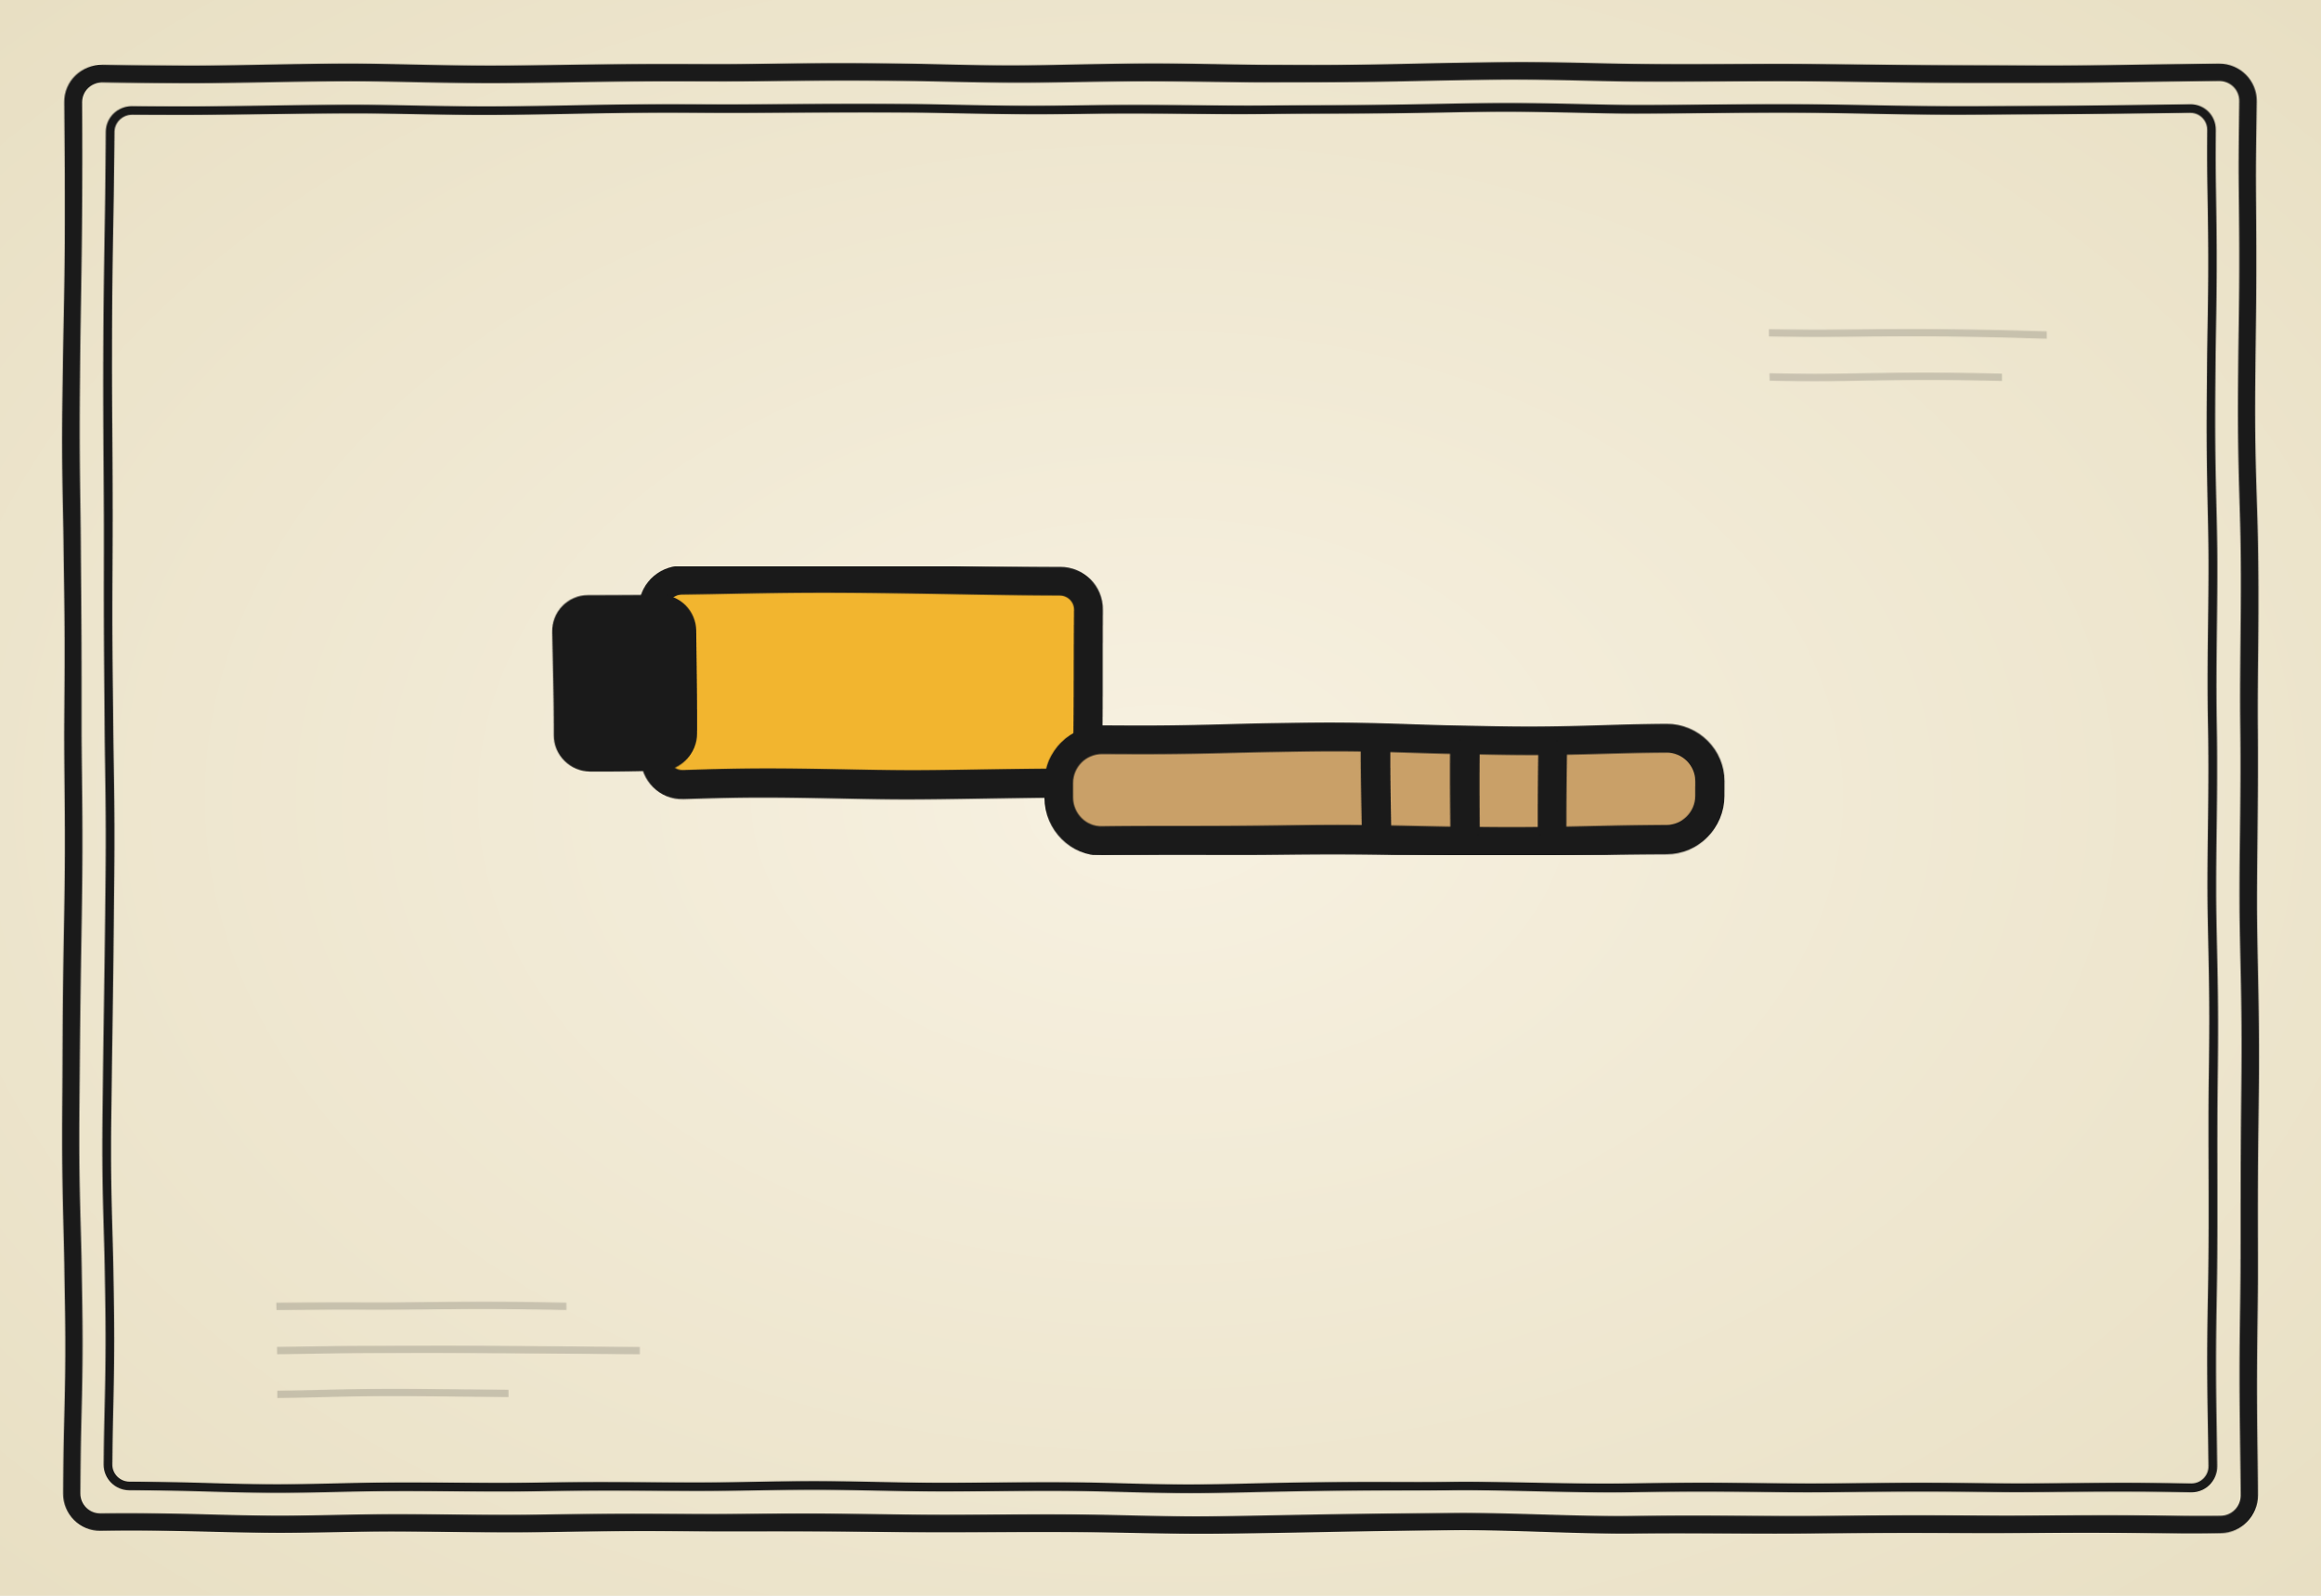
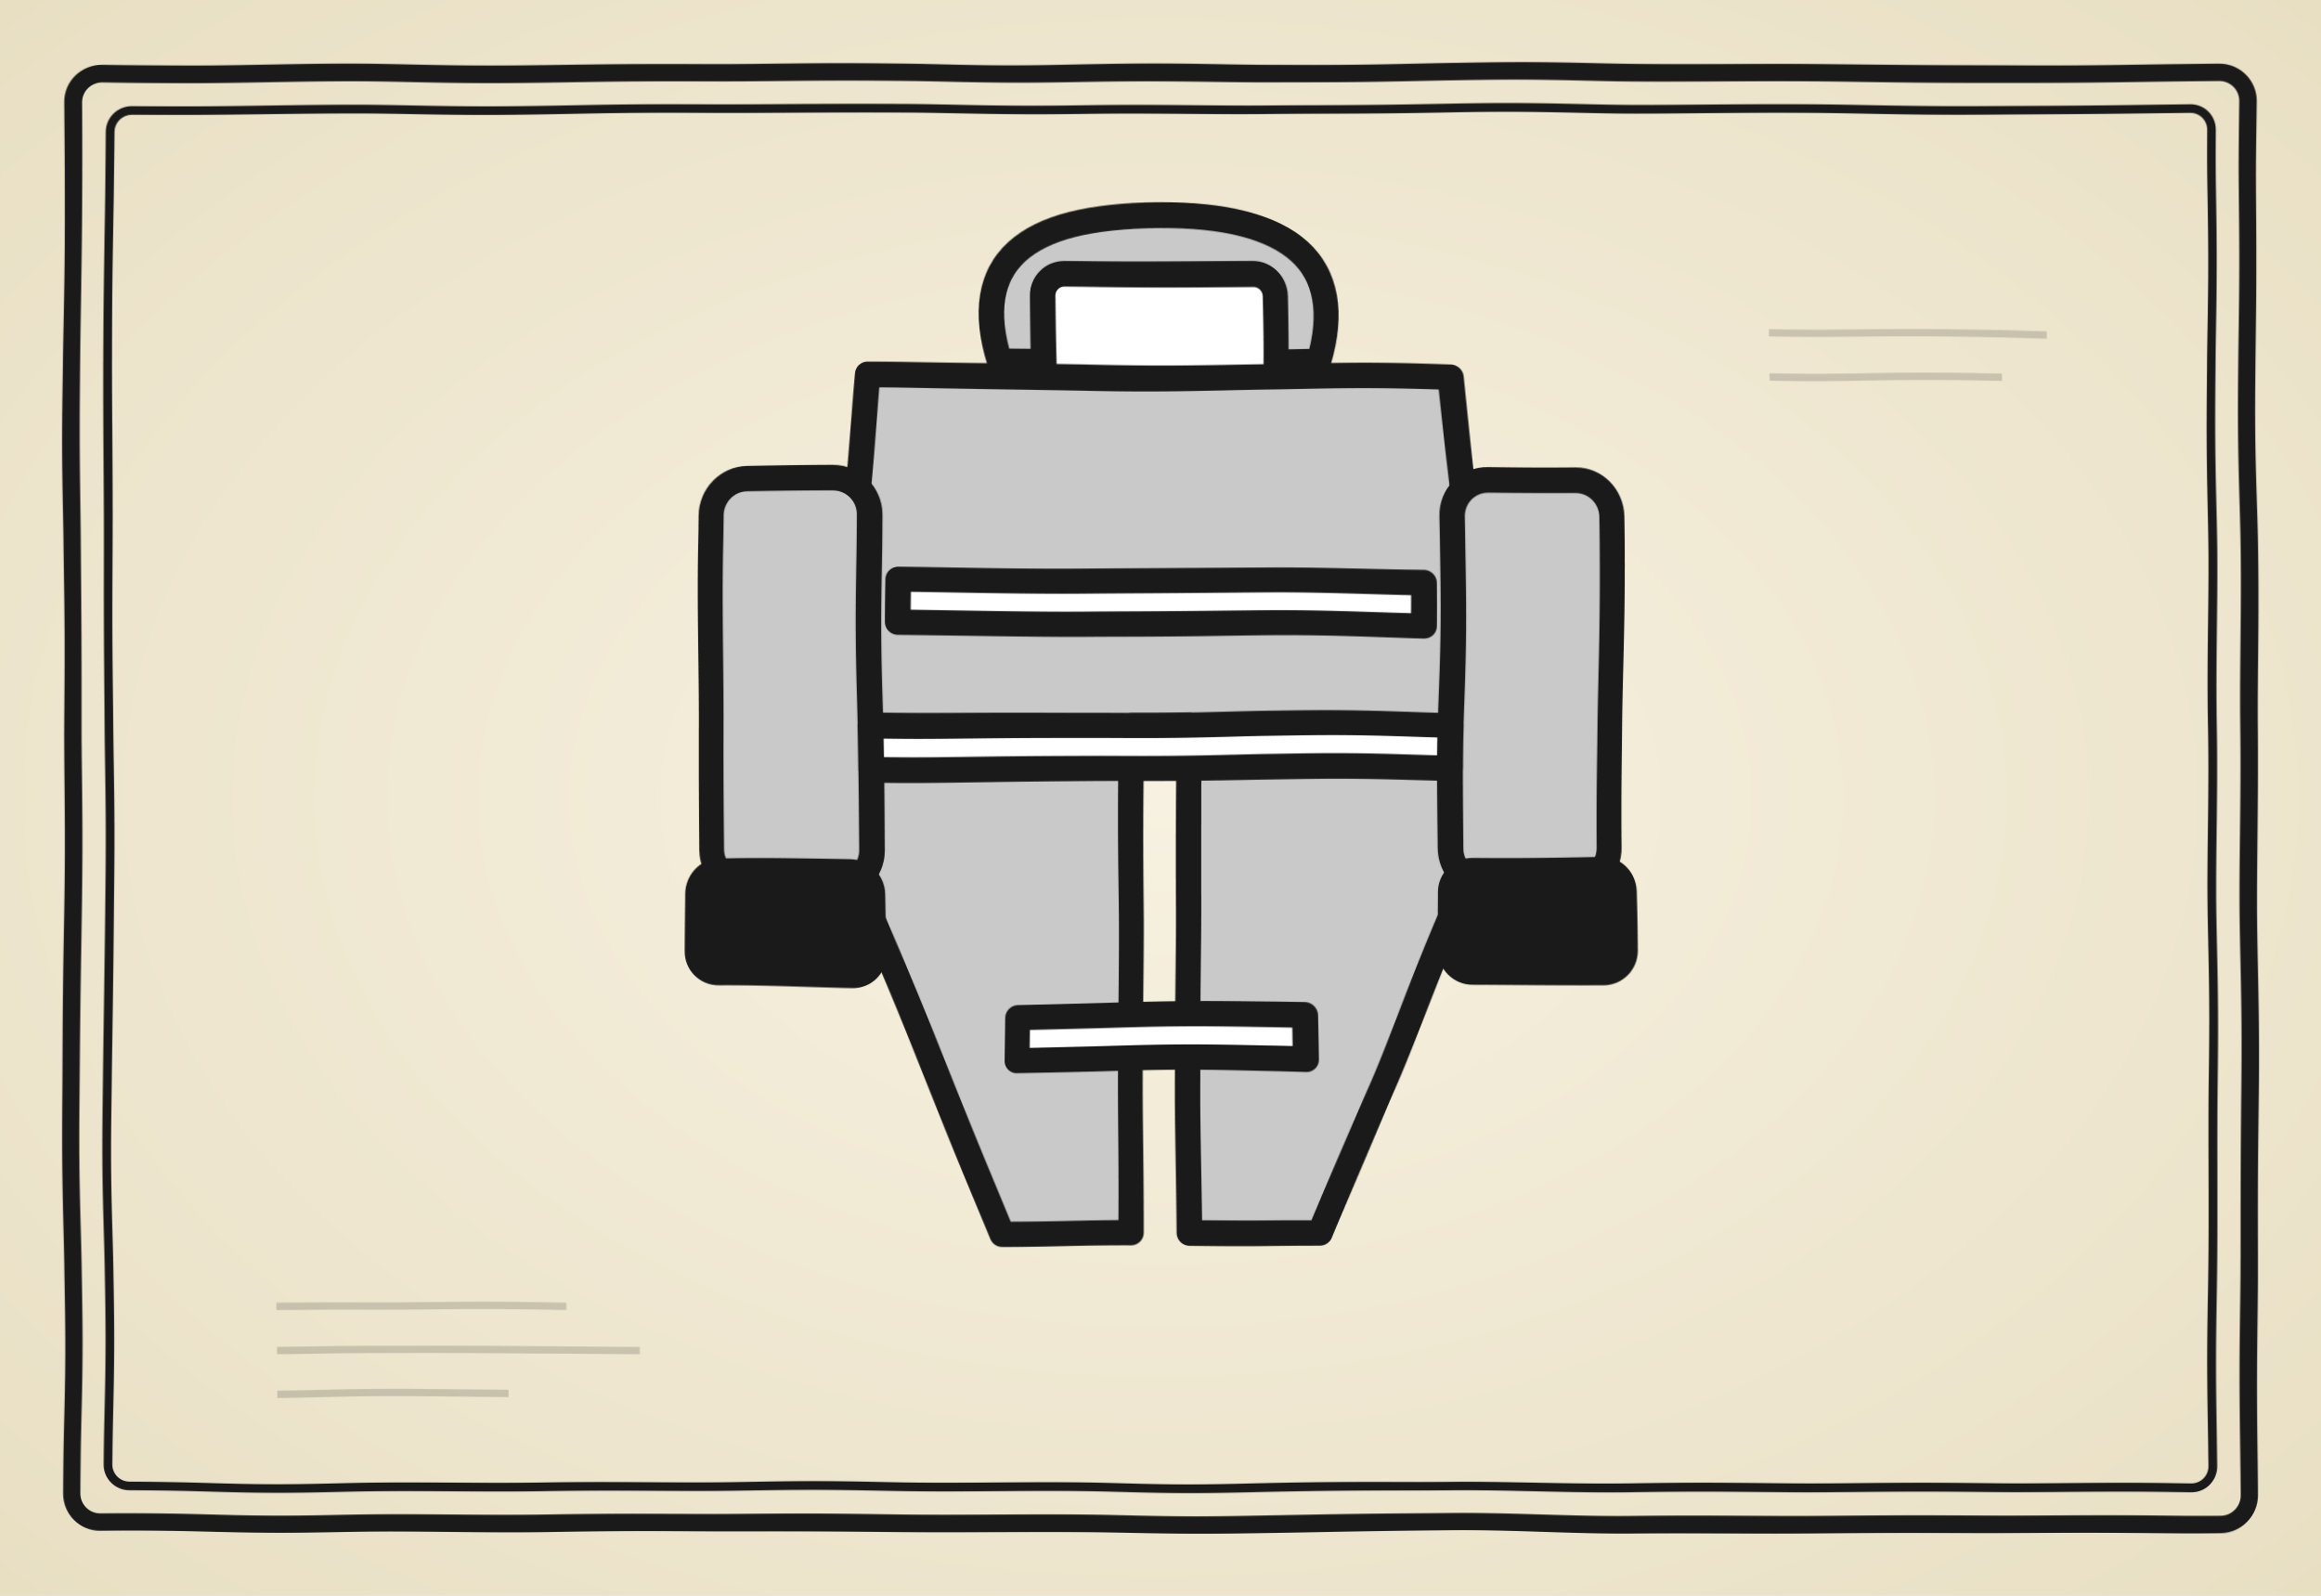
<svg xmlns="http://www.w3.org/2000/svg" viewBox="0 0 320 220" role="img" aria-label="der Hitzeschutzanzug">
  <defs>
    <radialGradient id="paper" cx="50%" cy="50%" r="70%">
      <stop offset="0%" stop-color="#f7f1e1" />
      <stop offset="100%" stop-color="#e8dfc3" />
    </radialGradient>
    <filter id="sketch" x="-5%" y="-5%" width="110%" height="110%">
      <feTurbulence type="fractalNoise" baseFrequency="0.02" numOctaves="2" seed="606" />
      <feDisplacementMap in="SourceGraphic" scale="1.8" />
    </filter>
    <filter id="sketchLight" x="-5%" y="-5%" width="110%" height="110%">
      <feTurbulence type="fractalNoise" baseFrequency="0.04" numOctaves="1" seed="609" />
      <feDisplacementMap in="SourceGraphic" scale="1.1" />
    </filter>
  </defs>
  <rect width="320" height="220" fill="url(#paper)" />
  <g fill="none" stroke="#1a1a1a" stroke-linecap="round" stroke-linejoin="round" filter="url(#sketchLight)">
    <rect x="10" y="10" width="300" height="200" stroke-width="2.4" rx="4" />
    <rect x="15" y="15" width="290" height="190" stroke-width="1.2" rx="3" />
  </g>
  <g stroke="#1a1a1a" stroke-width="1" opacity="0.18" filter="url(#sketchLight)">
    <line x1="38" y1="180" x2="78" y2="180" />
    <line x1="38" y1="186" x2="88" y2="186" />
    <line x1="38" y1="192" x2="70" y2="192" />
    <line x1="244" y1="46" x2="282" y2="46" />
    <line x1="244" y1="52" x2="276" y2="52" />
  </g>
  <g filter="url(#sketch)">
-     <g stroke="#1a1a1a" stroke-width="4" stroke-linejoin="round" stroke-linecap="round" fill="#f2b52f">
-       <rect x="90" y="80" width="60" height="28" rx="4" />
-       <rect x="78" y="84" width="16" height="20" rx="3" fill="#1a1a1a" />
-       <rect x="146" y="102" width="90" height="14" rx="6" fill="#c9a068" />
-       <line x1="190" y1="104" x2="190" y2="114" />
-       <line x1="202" y1="104" x2="202" y2="114" />
-       <line x1="214" y1="104" x2="214" y2="114" />
+     <g stroke="#1a1a1a" stroke-width="3.5" stroke-linejoin="round" stroke-linecap="round">
+       <path d="M 138 50 Q 132 30 160 30 Q 188 30 182 50 Z" fill="#c9c9c9" />
+       <rect x="144" y="38" width="32" height="16" rx="3" fill="#ffffff" />
+       <path d="M 120 52 L 200 52 L 206 112 L 182 170 L 164 170 L 164 100 L 156 100 L 156 170 L 138 170 L 114 112 Z" fill="#c9c9c9" />
+       <rect x="98" y="66" width="22" height="56" rx="5" fill="#c9c9c9" />
+       <rect x="200" y="66" width="22" height="56" rx="5" fill="#c9c9c9" />
+       <rect x="96" y="120" width="24" height="14" rx="3" fill="#1a1a1a" />
+       <rect x="200" y="120" width="24" height="14" rx="3" fill="#1a1a1a" />
+       <rect x="124" y="80" width="72" height="6" fill="#ffffff" />
+       <rect x="120" y="100" width="80" height="6" fill="#ffffff" />
+       <rect x="140" y="140" width="40" height="6" fill="#ffffff" />
    </g>
  </g>
</svg>
